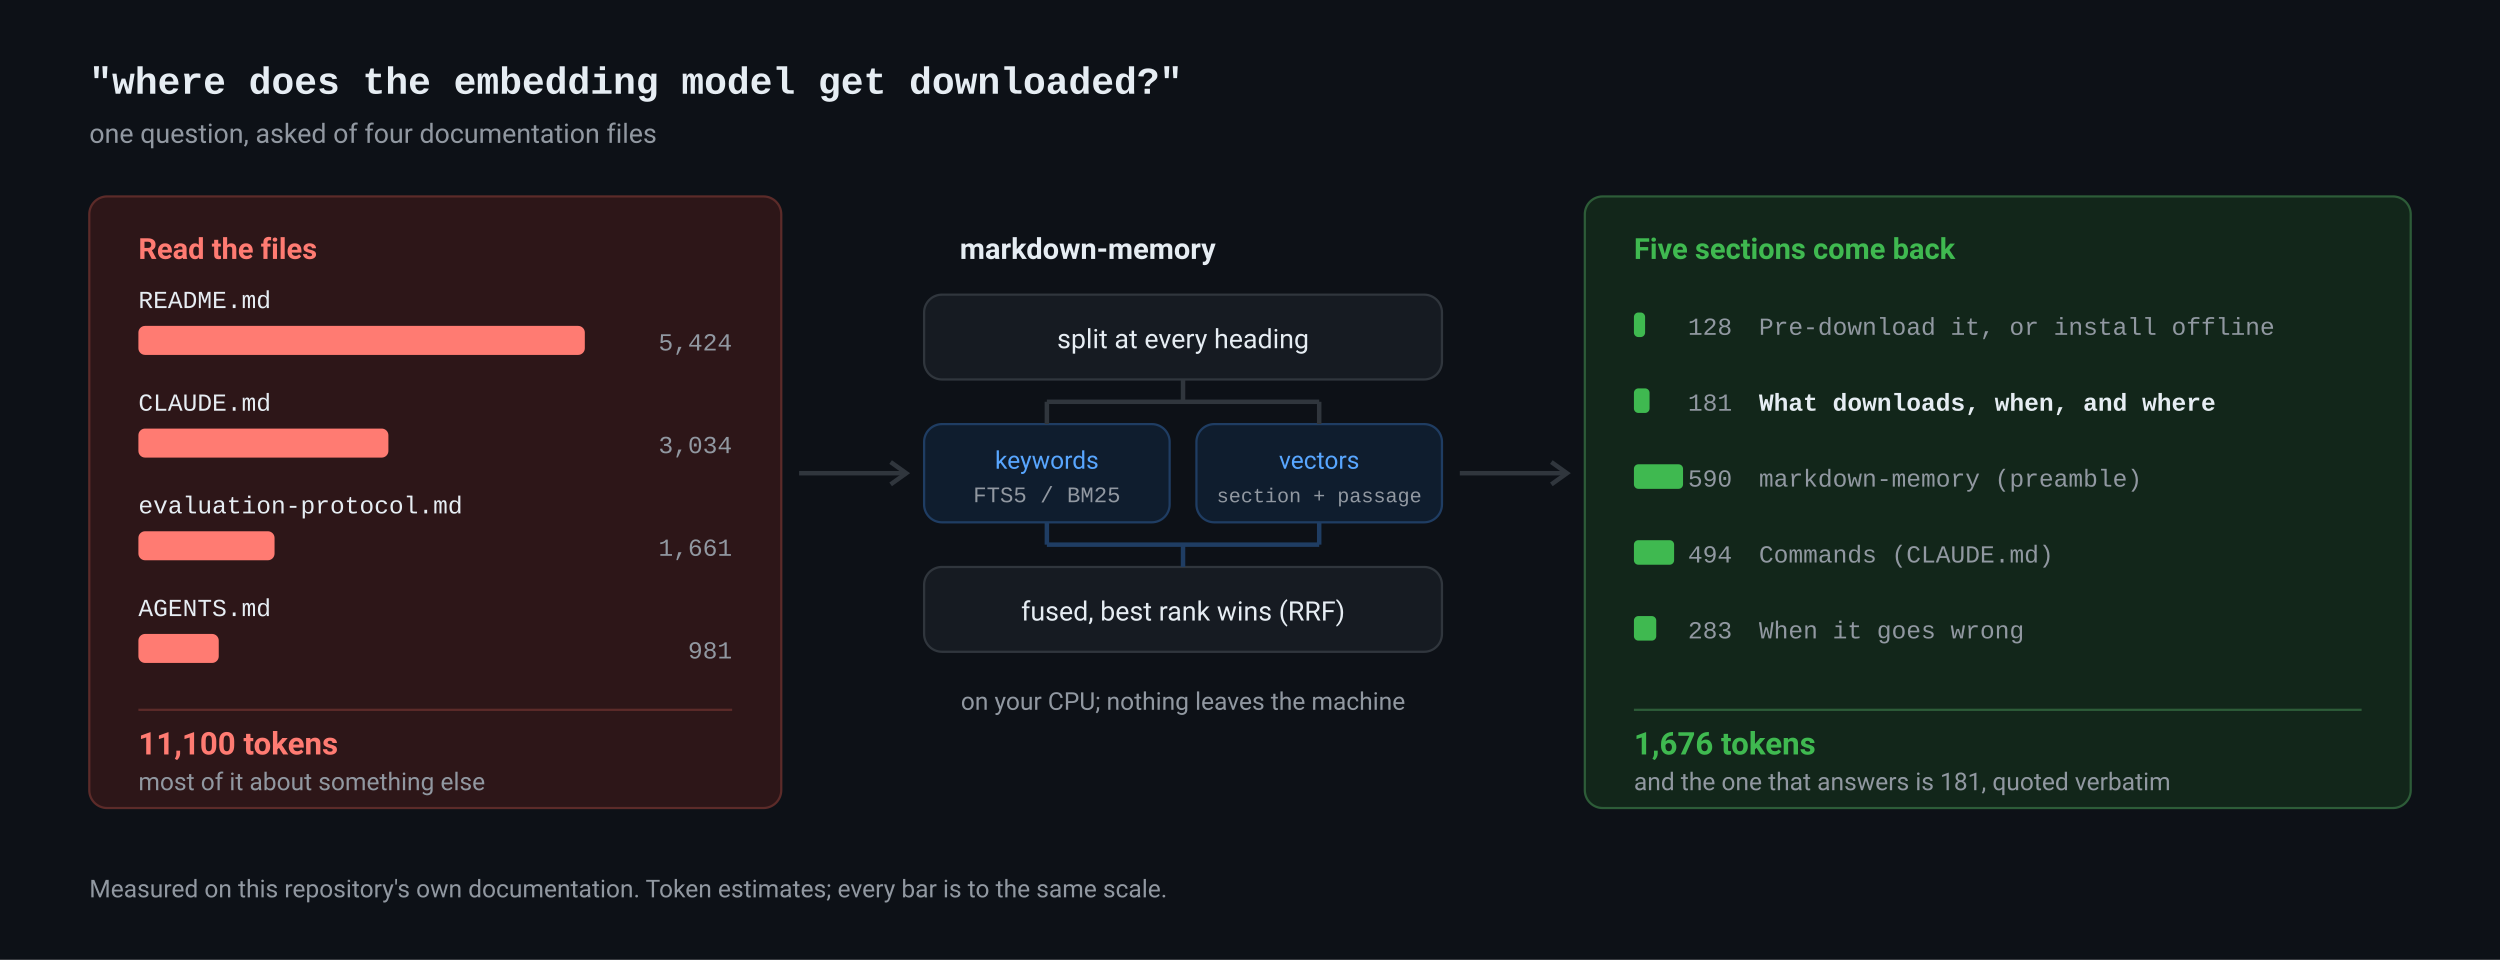
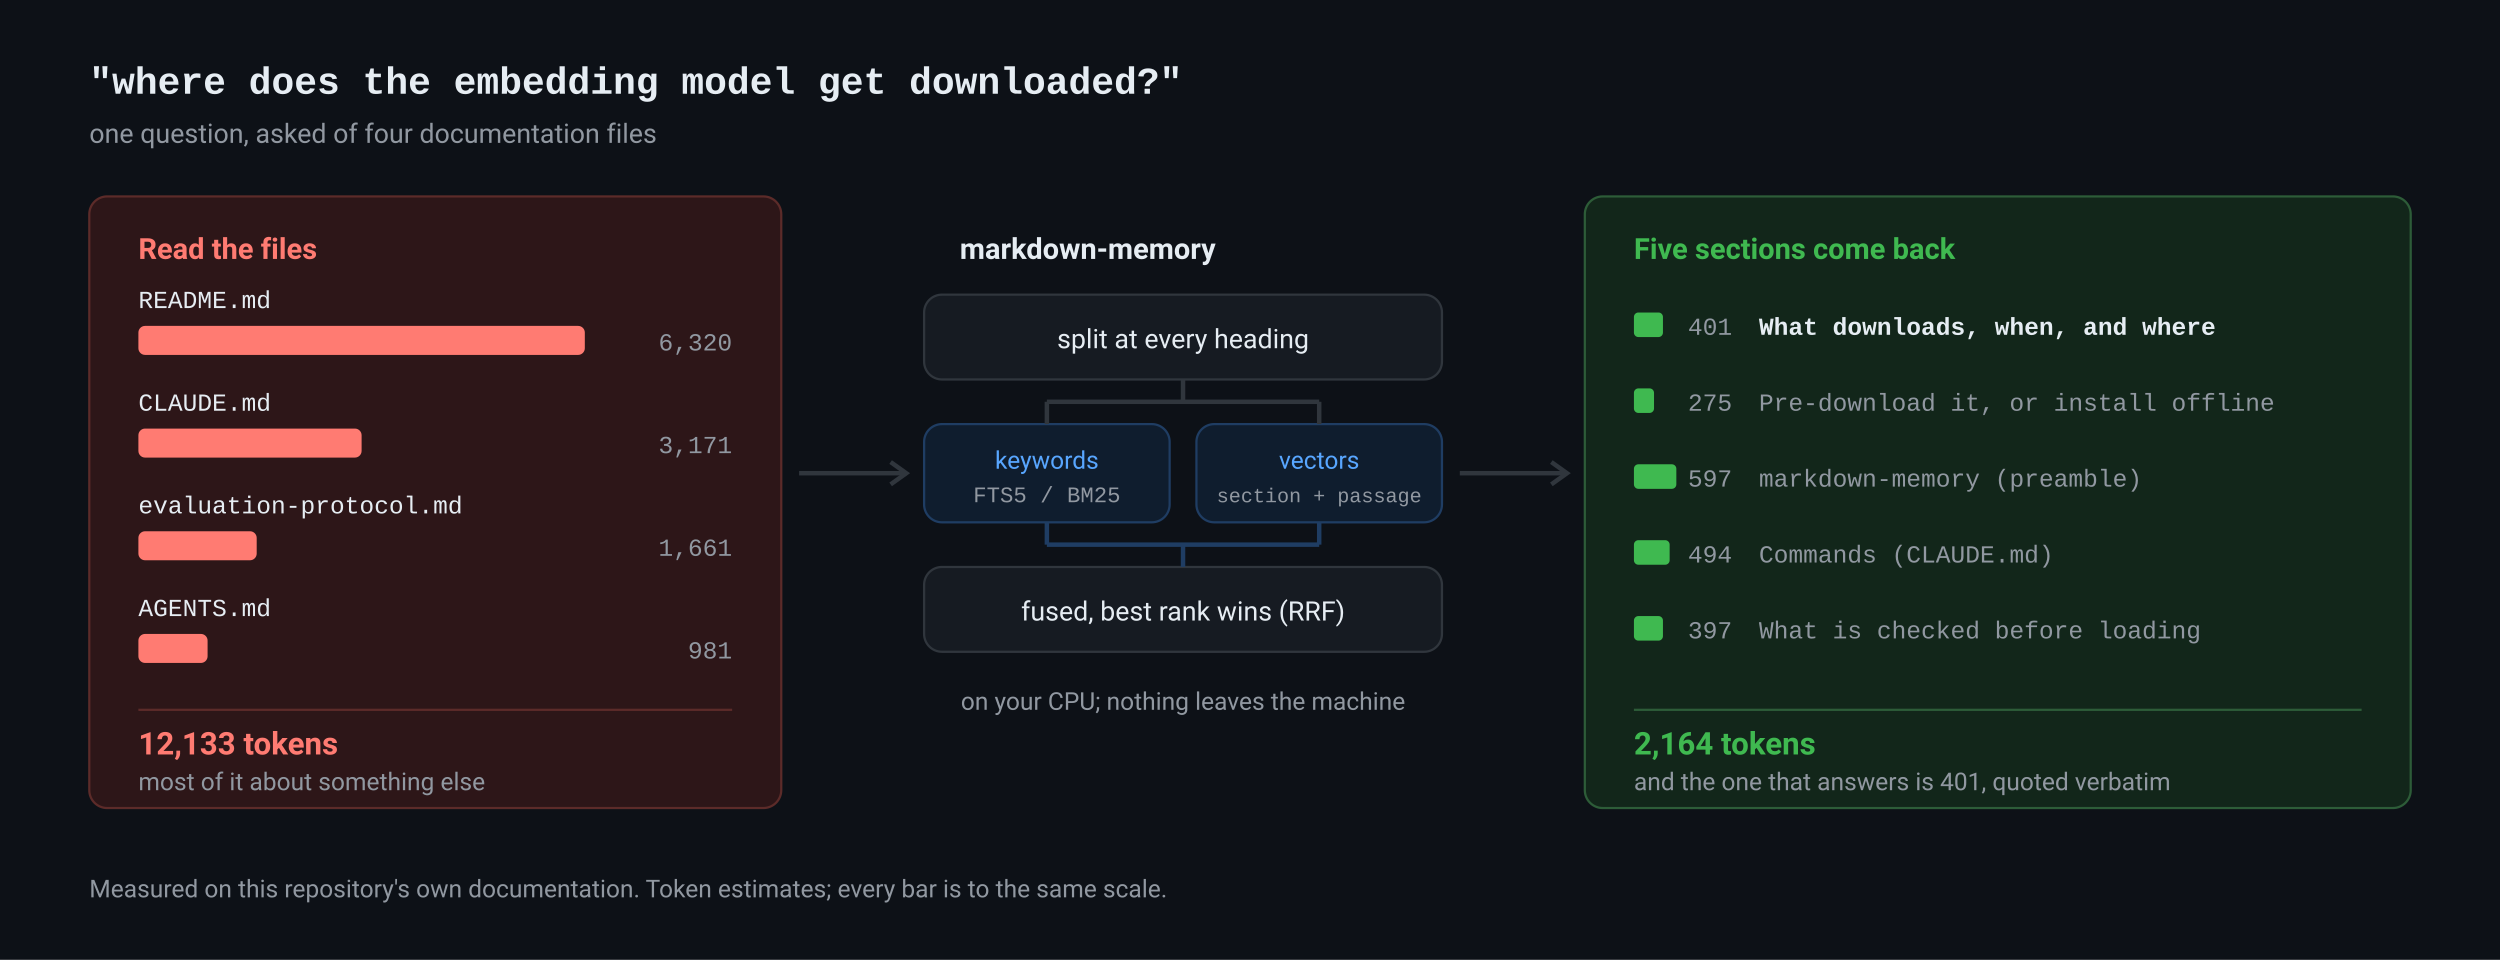
- <svg xmlns="http://www.w3.org/2000/svg" viewBox="0 0 1120 430" width="1120" height="430" role="img" aria-label="One question: reading four whole files costs 11,100 tokens; markdown-memory returns five sections totalling 1,676, and the one that answers is 181 tokens.">
+ <svg xmlns="http://www.w3.org/2000/svg" viewBox="0 0 1120 430" width="1120" height="430" role="img" aria-label="One question: reading four whole files costs 12,133 tokens; markdown-memory returns five sections totalling 2,164, and the one that answers is 401 tokens.">
  <rect width="1120" height="430" fill="#0d1117" />
  <text x="40" y="42" font-family="ui-monospace,SFMono-Regular,Menlo,Consolas,'Liberation Mono',monospace" font-size="17" font-weight="600" fill="#e6edf3" text-anchor="start">"where does the embedding model get downloaded?"</text>
  <text x="40" y="64" font-family="ui-sans-serif,-apple-system,BlinkMacSystemFont,'Segoe UI',Roboto,'Helvetica Neue',Arial,sans-serif" font-size="12" font-weight="400" fill="#9198a1" text-anchor="start">one question, asked of four documentation files</text>
  <rect x="40" y="88" width="310" height="274" rx="8" fill="#2d1618" stroke="#5c2b29" stroke-width="1" />
  <text x="62" y="116" font-family="ui-sans-serif,-apple-system,BlinkMacSystemFont,'Segoe UI',Roboto,'Helvetica Neue',Arial,sans-serif" font-size="13" font-weight="600" fill="#ff7b72" text-anchor="start">Read the files</text>
  <text x="62" y="138" font-family="ui-monospace,SFMono-Regular,Menlo,Consolas,'Liberation Mono',monospace" font-size="11" font-weight="400" fill="#e6edf3" text-anchor="start">README.md</text>
  <rect x="62" y="146" width="200" height="13" rx="3" fill="#ff7b72" stroke="none" stroke-width="1" />
-   <text x="328" y="157" font-family="ui-monospace,SFMono-Regular,Menlo,Consolas,'Liberation Mono',monospace" font-size="11" font-weight="400" fill="#9198a1" text-anchor="end">5,424</text>
+   <text x="328" y="157" font-family="ui-monospace,SFMono-Regular,Menlo,Consolas,'Liberation Mono',monospace" font-size="11" font-weight="400" fill="#9198a1" text-anchor="end">6,320</text>
  <text x="62" y="184" font-family="ui-monospace,SFMono-Regular,Menlo,Consolas,'Liberation Mono',monospace" font-size="11" font-weight="400" fill="#e6edf3" text-anchor="start">CLAUDE.md</text>
-   <rect x="62" y="192" width="112" height="13" rx="3" fill="#ff7b72" stroke="none" stroke-width="1" />
-   <text x="328" y="203" font-family="ui-monospace,SFMono-Regular,Menlo,Consolas,'Liberation Mono',monospace" font-size="11" font-weight="400" fill="#9198a1" text-anchor="end">3,034</text>
+   <rect x="62" y="192" width="100" height="13" rx="3" fill="#ff7b72" stroke="none" stroke-width="1" />
+   <text x="328" y="203" font-family="ui-monospace,SFMono-Regular,Menlo,Consolas,'Liberation Mono',monospace" font-size="11" font-weight="400" fill="#9198a1" text-anchor="end">3,171</text>
  <text x="62" y="230" font-family="ui-monospace,SFMono-Regular,Menlo,Consolas,'Liberation Mono',monospace" font-size="11" font-weight="400" fill="#e6edf3" text-anchor="start">evaluation-protocol.md</text>
-   <rect x="62" y="238" width="61" height="13" rx="3" fill="#ff7b72" stroke="none" stroke-width="1" />
+   <rect x="62" y="238" width="53" height="13" rx="3" fill="#ff7b72" stroke="none" stroke-width="1" />
  <text x="328" y="249" font-family="ui-monospace,SFMono-Regular,Menlo,Consolas,'Liberation Mono',monospace" font-size="11" font-weight="400" fill="#9198a1" text-anchor="end">1,661</text>
  <text x="62" y="276" font-family="ui-monospace,SFMono-Regular,Menlo,Consolas,'Liberation Mono',monospace" font-size="11" font-weight="400" fill="#e6edf3" text-anchor="start">AGENTS.md</text>
-   <rect x="62" y="284" width="36" height="13" rx="3" fill="#ff7b72" stroke="none" stroke-width="1" />
+   <rect x="62" y="284" width="31" height="13" rx="3" fill="#ff7b72" stroke="none" stroke-width="1" />
  <text x="328" y="295" font-family="ui-monospace,SFMono-Regular,Menlo,Consolas,'Liberation Mono',monospace" font-size="11" font-weight="400" fill="#9198a1" text-anchor="end">981</text>
  <path d="M62 318 L328 318" stroke="#5c2b29" stroke-width="1" />
-   <text x="62" y="338" font-family="ui-sans-serif,-apple-system,BlinkMacSystemFont,'Segoe UI',Roboto,'Helvetica Neue',Arial,sans-serif" font-size="14" font-weight="600" fill="#ff7b72" text-anchor="start">11,100 tokens</text>
+   <text x="62" y="338" font-family="ui-sans-serif,-apple-system,BlinkMacSystemFont,'Segoe UI',Roboto,'Helvetica Neue',Arial,sans-serif" font-size="14" font-weight="600" fill="#ff7b72" text-anchor="start">12,133 tokens</text>
  <text x="62" y="354" font-family="ui-sans-serif,-apple-system,BlinkMacSystemFont,'Segoe UI',Roboto,'Helvetica Neue',Arial,sans-serif" font-size="11" font-weight="400" fill="#9198a1" text-anchor="start">most of it about something else</text>
  <text x="430" y="116" font-family="ui-sans-serif,-apple-system,BlinkMacSystemFont,'Segoe UI',Roboto,'Helvetica Neue',Arial,sans-serif" font-size="13" font-weight="600" fill="#e6edf3" text-anchor="start">markdown-memory</text>
  <rect x="414" y="132" width="232" height="38" rx="8" fill="#161b22" stroke="#30363d" stroke-width="1" />
  <text x="530" y="156" font-family="ui-sans-serif,-apple-system,BlinkMacSystemFont,'Segoe UI',Roboto,'Helvetica Neue',Arial,sans-serif" font-size="12" font-weight="400" fill="#e6edf3" text-anchor="middle">split at every heading</text>
  <rect x="414" y="190" width="110" height="44" rx="8" fill="#0f1d2e" stroke="#1f3d63" stroke-width="1" />
  <text x="469" y="210" font-family="ui-sans-serif,-apple-system,BlinkMacSystemFont,'Segoe UI',Roboto,'Helvetica Neue',Arial,sans-serif" font-size="11" font-weight="400" fill="#58a6ff" text-anchor="middle">keywords</text>
  <text x="469" y="225" font-family="ui-monospace,SFMono-Regular,Menlo,Consolas,'Liberation Mono',monospace" font-size="10" font-weight="400" fill="#9198a1" text-anchor="middle">FTS5 / BM25</text>
  <rect x="536" y="190" width="110" height="44" rx="8" fill="#0f1d2e" stroke="#1f3d63" stroke-width="1" />
  <text x="591" y="210" font-family="ui-sans-serif,-apple-system,BlinkMacSystemFont,'Segoe UI',Roboto,'Helvetica Neue',Arial,sans-serif" font-size="11" font-weight="400" fill="#58a6ff" text-anchor="middle">vectors</text>
  <text x="591" y="225" font-family="ui-monospace,SFMono-Regular,Menlo,Consolas,'Liberation Mono',monospace" font-size="9" font-weight="400" fill="#9198a1" text-anchor="middle">section + passage</text>
  <rect x="414" y="254" width="232" height="38" rx="8" fill="#161b22" stroke="#30363d" stroke-width="1" />
  <text x="530" y="278" font-family="ui-sans-serif,-apple-system,BlinkMacSystemFont,'Segoe UI',Roboto,'Helvetica Neue',Arial,sans-serif" font-size="12" font-weight="400" fill="#e6edf3" text-anchor="middle">fused, best rank wins (RRF)</text>
  <path d="M530 170 L530 180 M469 180 L591 180 M469 180 L469 190 M591 180 L591 190" stroke="#30363d" stroke-width="2" fill="none" />
  <path d="M469 234 L469 244 M591 234 L591 244 M469 244 L591 244 M530 244 L530 254" stroke="#1f3d63" stroke-width="2" fill="none" />
  <text x="530" y="318" font-family="ui-sans-serif,-apple-system,BlinkMacSystemFont,'Segoe UI',Roboto,'Helvetica Neue',Arial,sans-serif" font-size="11" font-weight="400" fill="#9198a1" text-anchor="middle">on your CPU; nothing leaves the machine</text>
  <path d="M358 212 L406 212" stroke="#30363d" stroke-width="2" fill="none" />
  <path d="M399 207 L406 212 L399 217" fill="none" stroke="#30363d" stroke-width="2" />
  <path d="M654 212 L702 212" stroke="#30363d" stroke-width="2" fill="none" />
  <path d="M695 207 L702 212 L695 217" fill="none" stroke="#30363d" stroke-width="2" />
  <rect x="710" y="88" width="370" height="274" rx="8" fill="#12261a" stroke="#2d5c38" stroke-width="1" />
  <text x="732" y="116" font-family="ui-sans-serif,-apple-system,BlinkMacSystemFont,'Segoe UI',Roboto,'Helvetica Neue',Arial,sans-serif" font-size="13" font-weight="600" fill="#3fb950" text-anchor="start">Five sections come back</text>
-   <rect x="732" y="140" width="5" height="11" rx="2" fill="#3fb950" stroke="none" stroke-width="1" />
-   <text x="776" y="150" font-family="ui-monospace,SFMono-Regular,Menlo,Consolas,'Liberation Mono',monospace" font-size="11" font-weight="400" fill="#9198a1" text-anchor="end">128</text>
-   <text x="788" y="150" font-family="ui-monospace,SFMono-Regular,Menlo,Consolas,'Liberation Mono',monospace" font-size="11" font-weight="400" fill="#9198a1" text-anchor="start">Pre-download it, or install offline</text>
-   <rect x="732" y="174" width="7" height="11" rx="2" fill="#3fb950" stroke="none" stroke-width="1" />
-   <text x="776" y="184" font-family="ui-monospace,SFMono-Regular,Menlo,Consolas,'Liberation Mono',monospace" font-size="11" font-weight="400" fill="#9198a1" text-anchor="end">181</text>
-   <text x="788" y="184" font-family="ui-monospace,SFMono-Regular,Menlo,Consolas,'Liberation Mono',monospace" font-size="11" font-weight="600" fill="#e6edf3" text-anchor="start">What downloads, when, and where</text>
-   <rect x="732" y="208" width="22" height="11" rx="2" fill="#3fb950" stroke="none" stroke-width="1" />
-   <text x="776" y="218" font-family="ui-monospace,SFMono-Regular,Menlo,Consolas,'Liberation Mono',monospace" font-size="11" font-weight="400" fill="#9198a1" text-anchor="end">590</text>
+   <rect x="732" y="140" width="13" height="11" rx="2" fill="#3fb950" stroke="none" stroke-width="1" />
+   <text x="776" y="150" font-family="ui-monospace,SFMono-Regular,Menlo,Consolas,'Liberation Mono',monospace" font-size="11" font-weight="400" fill="#9198a1" text-anchor="end">401</text>
+   <text x="788" y="150" font-family="ui-monospace,SFMono-Regular,Menlo,Consolas,'Liberation Mono',monospace" font-size="11" font-weight="600" fill="#e6edf3" text-anchor="start">What downloads, when, and where</text>
+   <rect x="732" y="174" width="9" height="11" rx="2" fill="#3fb950" stroke="none" stroke-width="1" />
+   <text x="776" y="184" font-family="ui-monospace,SFMono-Regular,Menlo,Consolas,'Liberation Mono',monospace" font-size="11" font-weight="400" fill="#9198a1" text-anchor="end">275</text>
+   <text x="788" y="184" font-family="ui-monospace,SFMono-Regular,Menlo,Consolas,'Liberation Mono',monospace" font-size="11" font-weight="400" fill="#9198a1" text-anchor="start">Pre-download it, or install offline</text>
+   <rect x="732" y="208" width="19" height="11" rx="2" fill="#3fb950" stroke="none" stroke-width="1" />
+   <text x="776" y="218" font-family="ui-monospace,SFMono-Regular,Menlo,Consolas,'Liberation Mono',monospace" font-size="11" font-weight="400" fill="#9198a1" text-anchor="end">597</text>
  <text x="788" y="218" font-family="ui-monospace,SFMono-Regular,Menlo,Consolas,'Liberation Mono',monospace" font-size="11" font-weight="400" fill="#9198a1" text-anchor="start">markdown-memory  (preamble)</text>
-   <rect x="732" y="242" width="18" height="11" rx="2" fill="#3fb950" stroke="none" stroke-width="1" />
+   <rect x="732" y="242" width="16" height="11" rx="2" fill="#3fb950" stroke="none" stroke-width="1" />
  <text x="776" y="252" font-family="ui-monospace,SFMono-Regular,Menlo,Consolas,'Liberation Mono',monospace" font-size="11" font-weight="400" fill="#9198a1" text-anchor="end">494</text>
  <text x="788" y="252" font-family="ui-monospace,SFMono-Regular,Menlo,Consolas,'Liberation Mono',monospace" font-size="11" font-weight="400" fill="#9198a1" text-anchor="start">Commands  (CLAUDE.md)</text>
-   <rect x="732" y="276" width="10" height="11" rx="2" fill="#3fb950" stroke="none" stroke-width="1" />
-   <text x="776" y="286" font-family="ui-monospace,SFMono-Regular,Menlo,Consolas,'Liberation Mono',monospace" font-size="11" font-weight="400" fill="#9198a1" text-anchor="end">283</text>
-   <text x="788" y="286" font-family="ui-monospace,SFMono-Regular,Menlo,Consolas,'Liberation Mono',monospace" font-size="11" font-weight="400" fill="#9198a1" text-anchor="start">When it goes wrong</text>
+   <rect x="732" y="276" width="13" height="11" rx="2" fill="#3fb950" stroke="none" stroke-width="1" />
+   <text x="776" y="286" font-family="ui-monospace,SFMono-Regular,Menlo,Consolas,'Liberation Mono',monospace" font-size="11" font-weight="400" fill="#9198a1" text-anchor="end">397</text>
+   <text x="788" y="286" font-family="ui-monospace,SFMono-Regular,Menlo,Consolas,'Liberation Mono',monospace" font-size="11" font-weight="400" fill="#9198a1" text-anchor="start">What is checked before loading</text>
  <path d="M732 318 L1058 318" stroke="#2d5c38" stroke-width="1" />
-   <text x="732" y="338" font-family="ui-sans-serif,-apple-system,BlinkMacSystemFont,'Segoe UI',Roboto,'Helvetica Neue',Arial,sans-serif" font-size="14" font-weight="600" fill="#3fb950" text-anchor="start">1,676 tokens</text>
-   <text x="732" y="354" font-family="ui-sans-serif,-apple-system,BlinkMacSystemFont,'Segoe UI',Roboto,'Helvetica Neue',Arial,sans-serif" font-size="11" font-weight="400" fill="#9198a1" text-anchor="start">and the one that answers is 181, quoted verbatim</text>
+   <text x="732" y="338" font-family="ui-sans-serif,-apple-system,BlinkMacSystemFont,'Segoe UI',Roboto,'Helvetica Neue',Arial,sans-serif" font-size="14" font-weight="600" fill="#3fb950" text-anchor="start">2,164 tokens</text>
+   <text x="732" y="354" font-family="ui-sans-serif,-apple-system,BlinkMacSystemFont,'Segoe UI',Roboto,'Helvetica Neue',Arial,sans-serif" font-size="11" font-weight="400" fill="#9198a1" text-anchor="start">and the one that answers is 401, quoted verbatim</text>
  <text x="40" y="402" font-family="ui-sans-serif,-apple-system,BlinkMacSystemFont,'Segoe UI',Roboto,'Helvetica Neue',Arial,sans-serif" font-size="11" font-weight="400" fill="#9198a1" text-anchor="start">Measured on this repository's own documentation. Token estimates; every bar is to the same scale.</text>
</svg>
